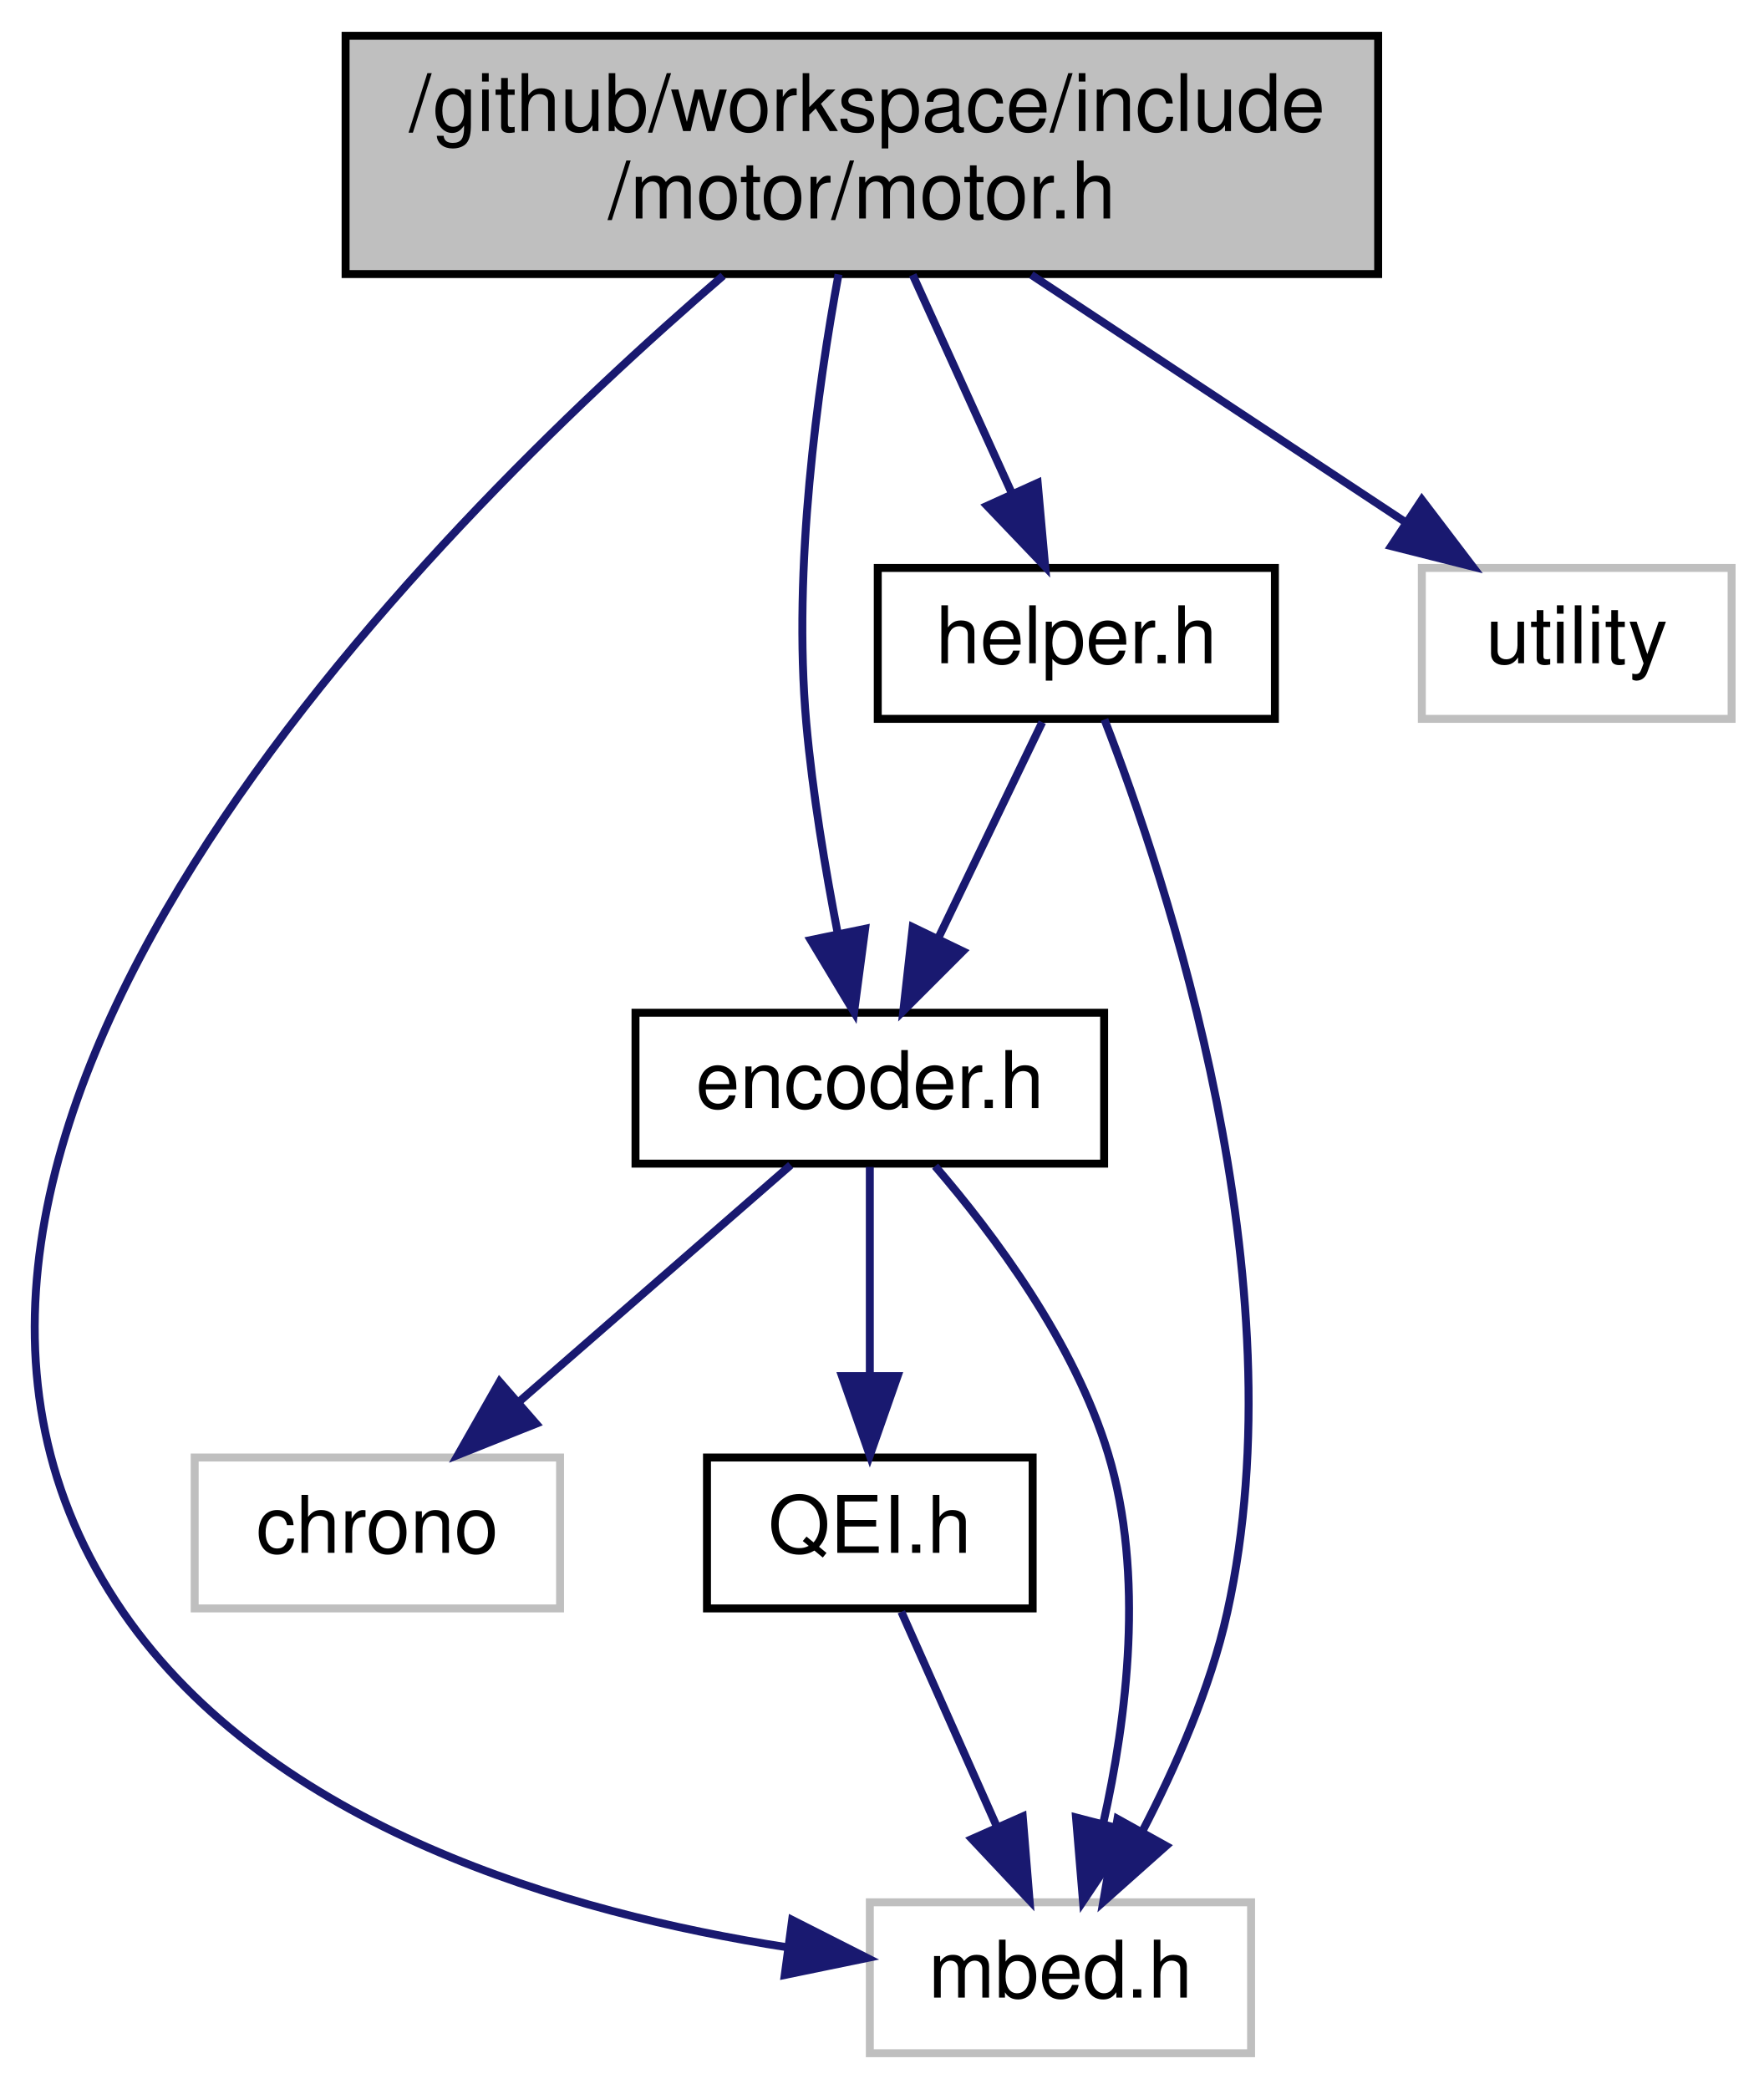
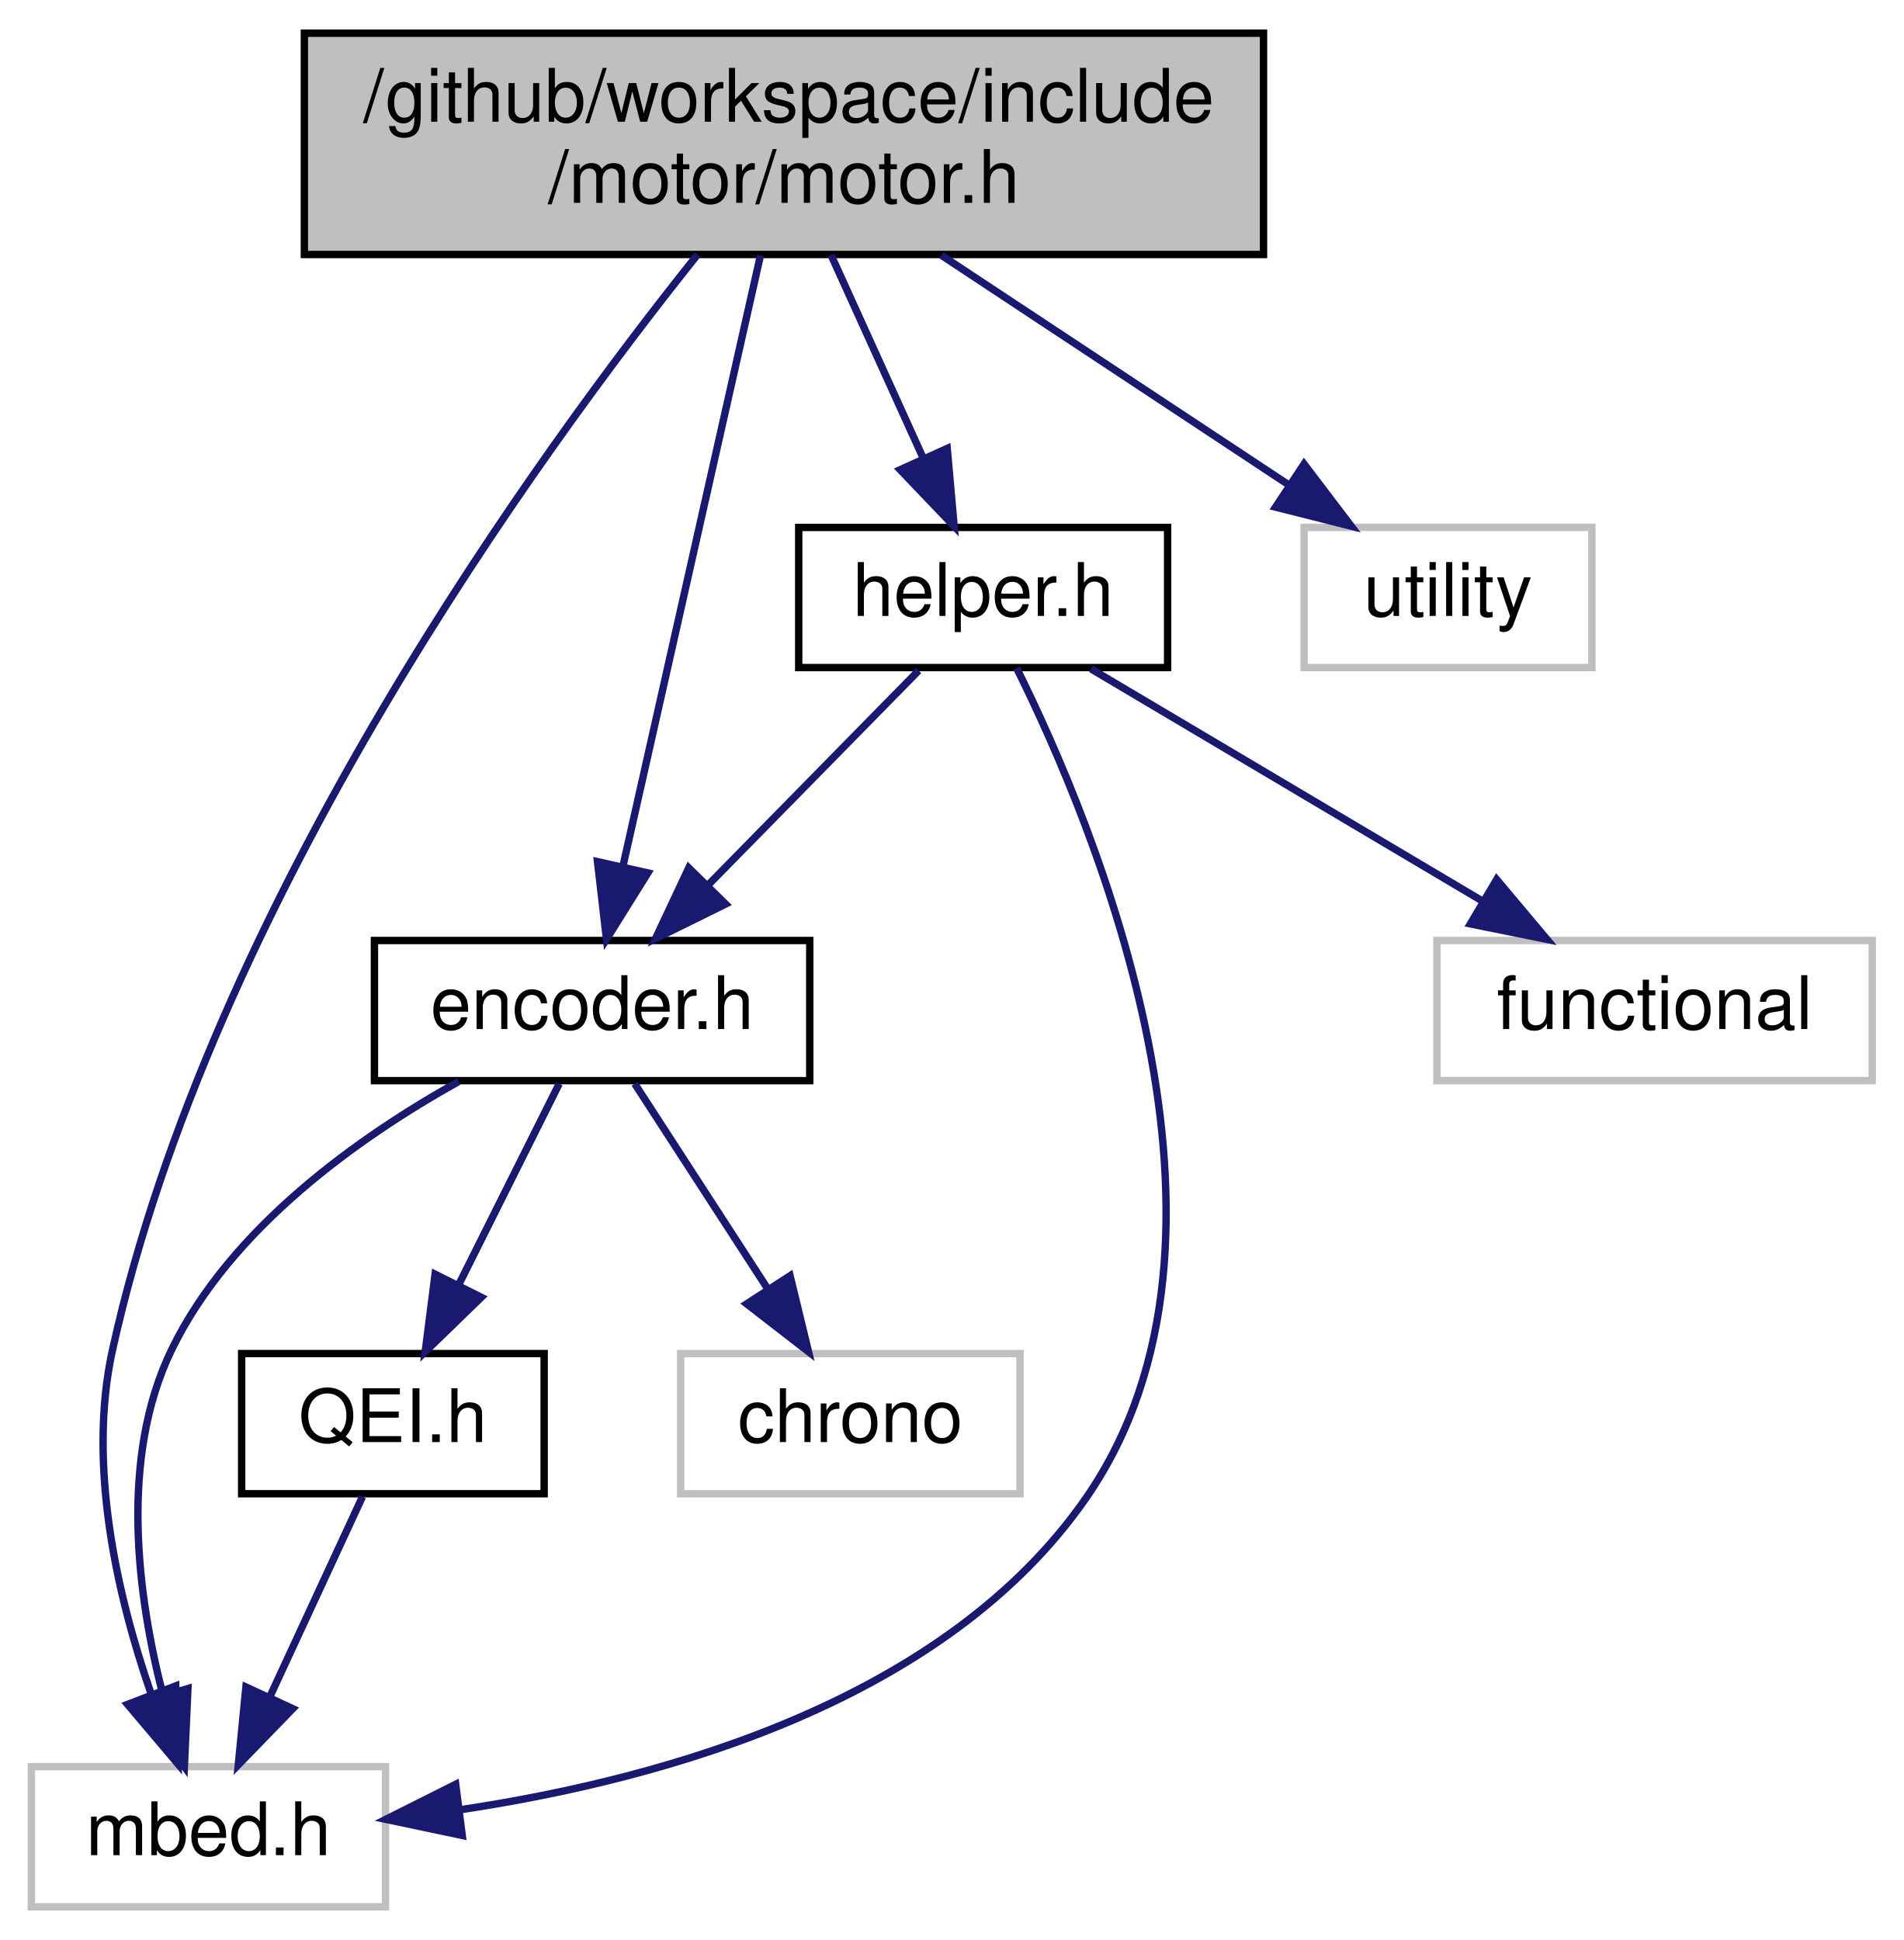
- <svg xmlns="http://www.w3.org/2000/svg" xmlns:xlink="http://www.w3.org/1999/xlink" width="222pt" height="263pt" viewBox="0.00 0.00 222.01 263.00">
+ <svg xmlns="http://www.w3.org/2000/svg" xmlns:xlink="http://www.w3.org/1999/xlink" width="258pt" height="263pt" viewBox="0.00 0.00 257.50 263.00">
  <g id="graph0" class="graph" transform="scale(1 1) rotate(0) translate(4 259)">
    <g id="node1" class="node">
      <g id="a_node1">
        <a xlink:title=" ">
-           <polygon fill="#bfbfbf" stroke="black" points="39.51,-224.5 39.51,-254.5 169.51,-254.5 169.51,-224.5 39.51,-224.5" />
-           <text text-anchor="start" x="47.51" y="-242.5" font-family="Helvetica,sans-Serif" font-size="10.00">/github/workspace/include</text>
-           <text text-anchor="middle" x="104.51" y="-231.5" font-family="Helvetica,sans-Serif" font-size="10.00">/motor/motor.h</text>
+           <polygon fill="#bfbfbf" stroke="black" points="37,-224.5 37,-254.5 167,-254.5 167,-224.5 37,-224.5" />
+           <text text-anchor="start" x="45" y="-242.5" font-family="Helvetica,sans-Serif" font-size="10.00">/github/workspace/include</text>
+           <text text-anchor="middle" x="102" y="-231.5" font-family="Helvetica,sans-Serif" font-size="10.00">/motor/motor.h</text>
        </a>
      </g>
    </g>
    <g id="node2" class="node">
      <g id="a_node2">
        <a xlink:href="encoder_8h.html" target="_top" xlink:title=" ">
-           <polygon fill="none" stroke="black" points="76.01,-112.5 76.01,-131.5 135.01,-131.5 135.01,-112.5 76.01,-112.5" />
-           <text text-anchor="middle" x="105.51" y="-119.5" font-family="Helvetica,sans-Serif" font-size="10.00">encoder.h</text>
+           <polygon fill="none" stroke="black" points="46.5,-112.5 46.5,-131.5 105.5,-131.5 105.5,-112.5 46.5,-112.5" />
+           <text text-anchor="middle" x="76" y="-119.5" font-family="Helvetica,sans-Serif" font-size="10.00">encoder.h</text>
        </a>
      </g>
    </g>
    <g id="edge1" class="edge">
-       <path fill="none" stroke="midnightblue" d="M101.57,-224.46C98.95,-210.24 95.78,-187.6 97.51,-168 98.29,-159.2 99.91,-149.54 101.48,-141.43" />
-       <polygon fill="midnightblue" stroke="midnightblue" points="104.92,-142.07 103.53,-131.57 98.07,-140.65 104.92,-142.07" />
+       <path fill="none" stroke="midnightblue" d="M98.81,-224.34C94.13,-203.53 85.38,-164.66 80.18,-141.58" />
+       <polygon fill="midnightblue" stroke="midnightblue" points="83.56,-140.66 77.95,-131.67 76.73,-142.19 83.56,-140.66" />
    </g>
    <g id="node4" class="node">
      <g id="a_node4">
        <a xlink:title=" ">
-           <polygon fill="none" stroke="#bfbfbf" points="105.51,-0.5 105.51,-19.5 153.51,-19.5 153.51,-0.5 105.51,-0.5" />
-           <text text-anchor="middle" x="129.51" y="-7.5" font-family="Helvetica,sans-Serif" font-size="10.00">mbed.h</text>
+           <polygon fill="none" stroke="#bfbfbf" points="0,-0.5 0,-19.5 48,-19.5 48,-0.5 0,-0.5" />
+           <text text-anchor="middle" x="24" y="-7.5" font-family="Helvetica,sans-Serif" font-size="10.00">mbed.h</text>
+         </a>
+       </g>
+     </g>
+     <g id="edge10" class="edge">
+       <path fill="none" stroke="midnightblue" d="M90.29,-224.48C68.88,-197.72 24.39,-136.62 11,-76 7.55,-60.37 11.68,-42.54 16.18,-29.52" />
+       <polygon fill="midnightblue" stroke="midnightblue" points="19.57,-30.45 19.88,-19.85 13.04,-27.94 19.57,-30.45" />
+     </g>
+     <g id="node6" class="node">
+       <g id="a_node6">
+         <a xlink:href="helper_8h.html" target="_top" xlink:title=" ">
+           <polygon fill="none" stroke="black" points="104,-168.5 104,-187.5 154,-187.5 154,-168.5 104,-168.5" />
+           <text text-anchor="middle" x="129" y="-175.5" font-family="Helvetica,sans-Serif" font-size="10.00">helper.h</text>
+         </a>
+       </g>
+     </g>
+     <g id="edge6" class="edge">
+       <path fill="none" stroke="midnightblue" d="M108.4,-224.4C112.12,-216.2 116.85,-205.78 120.83,-196.99" />
+       <polygon fill="midnightblue" stroke="midnightblue" points="124.13,-198.21 125.07,-187.66 117.75,-195.32 124.13,-198.21" />
+     </g>
+     <g id="node8" class="node">
+       <g id="a_node8">
+         <a xlink:title=" ">
+           <polygon fill="none" stroke="#bfbfbf" points="172.5,-168.5 172.5,-187.5 211.5,-187.5 211.5,-168.5 172.5,-168.5" />
+           <text text-anchor="middle" x="192" y="-175.5" font-family="Helvetica,sans-Serif" font-size="10.00">utility</text>
+         </a>
+       </g>
+     </g>
+     <g id="edge11" class="edge">
+       <path fill="none" stroke="midnightblue" d="M123.33,-224.4C137.49,-215.04 156.01,-202.79 170.25,-193.38" />
+       <polygon fill="midnightblue" stroke="midnightblue" points="172.49,-196.09 178.9,-187.66 168.63,-190.25 172.49,-196.09" />
+     </g>
+     <g id="node3" class="node">
+       <g id="a_node3">
+         <a xlink:href="_q_e_i_8h.html" target="_top" xlink:title=" ">
+           <polygon fill="none" stroke="black" points="28.5,-56.5 28.5,-75.5 69.5,-75.5 69.5,-56.5 28.5,-56.5" />
+           <text text-anchor="middle" x="49" y="-63.5" font-family="Helvetica,sans-Serif" font-size="10.00">QEI.h</text>
+         </a>
+       </g>
+     </g>
+     <g id="edge2" class="edge">
+       <path fill="none" stroke="midnightblue" d="M71.54,-112.08C67.85,-104.69 62.48,-93.95 57.91,-84.81" />
+       <polygon fill="midnightblue" stroke="midnightblue" points="60.98,-83.13 53.38,-75.75 54.72,-86.26 60.98,-83.13" />
+     </g>
+     <g id="edge4" class="edge">
+       <path fill="none" stroke="midnightblue" d="M57.92,-112.39C44.44,-104.87 27.03,-92.57 19,-76 11.91,-61.37 14.35,-42.7 17.86,-29.13" />
+       <polygon fill="midnightblue" stroke="midnightblue" points="21.22,-30.09 20.74,-19.51 14.52,-28.08 21.22,-30.09" />
+     </g>
+     <g id="node5" class="node">
+       <g id="a_node5">
+         <a xlink:title=" ">
+           <polygon fill="none" stroke="#bfbfbf" points="88,-56.5 88,-75.5 134,-75.5 134,-56.5 88,-56.5" />
+           <text text-anchor="middle" x="111" y="-63.5" font-family="Helvetica,sans-Serif" font-size="10.00">chrono</text>
+         </a>
+       </g>
+     </g>
+     <g id="edge5" class="edge">
+       <path fill="none" stroke="midnightblue" d="M81.78,-112.08C86.67,-104.53 93.83,-93.49 99.83,-84.23" />
+       <polygon fill="midnightblue" stroke="midnightblue" points="102.83,-86.05 105.33,-75.75 96.95,-82.24 102.83,-86.05" />
+     </g>
+     <g id="edge3" class="edge">
+       <path fill="none" stroke="midnightblue" d="M44.87,-56.08C41.49,-48.77 36.58,-38.18 32.38,-29.1" />
+       <polygon fill="midnightblue" stroke="midnightblue" points="35.43,-27.36 28.05,-19.75 29.08,-30.3 35.43,-27.36" />
+     </g>
+     <g id="edge7" class="edge">
+       <path fill="none" stroke="midnightblue" d="M120.25,-168.08C112.53,-160.22 101.1,-148.57 91.78,-139.08" />
+       <polygon fill="midnightblue" stroke="midnightblue" points="94.09,-136.44 84.59,-131.75 89.1,-141.34 94.09,-136.44" />
+     </g>
+     <g id="edge8" class="edge">
+       <path fill="none" stroke="midnightblue" d="M133.53,-168.44C144.07,-147.25 167.52,-91.49 143,-56 124.07,-28.61 86.18,-17.87 58.21,-13.67" />
+       <polygon fill="midnightblue" stroke="midnightblue" points="58.4,-10.17 48.04,-12.36 57.51,-17.11 58.4,-10.17" />
+     </g>
+     <g id="node7" class="node">
+       <g id="a_node7">
+         <a xlink:title=" ">
+           <polygon fill="none" stroke="#bfbfbf" points="190.5,-112.5 190.5,-131.5 249.5,-131.5 249.5,-112.5 190.5,-112.5" />
+           <text text-anchor="middle" x="220" y="-119.5" font-family="Helvetica,sans-Serif" font-size="10.00">functional</text>
        </a>
      </g>
    </g>
    <g id="edge9" class="edge">
-       <path fill="none" stroke="midnightblue" d="M87.04,-224.29C50.23,-192.62 -28.73,-114.42 11.51,-56 30.15,-28.94 67.4,-18.14 95.09,-13.84" />
-       <polygon fill="midnightblue" stroke="midnightblue" points="95.73,-17.28 105.18,-12.49 94.8,-10.35 95.73,-17.28" />
-     </g>
-     <g id="node6" class="node">
-       <g id="a_node6">
-         <a xlink:href="helper_8h.html" target="_top" xlink:title=" ">
-           <polygon fill="none" stroke="black" points="106.51,-168.5 106.51,-187.5 156.51,-187.5 156.51,-168.5 106.51,-168.5" />
-           <text text-anchor="middle" x="131.51" y="-175.5" font-family="Helvetica,sans-Serif" font-size="10.00">helper.h</text>
-         </a>
-       </g>
-     </g>
-     <g id="edge6" class="edge">
-       <path fill="none" stroke="midnightblue" d="M110.91,-224.4C114.63,-216.2 119.36,-205.78 123.35,-196.99" />
-       <polygon fill="midnightblue" stroke="midnightblue" points="126.64,-198.21 127.59,-187.66 120.27,-195.32 126.64,-198.21" />
-     </g>
-     <g id="node7" class="node">
-       <g id="a_node7">
-         <a xlink:title=" ">
-           <polygon fill="none" stroke="#bfbfbf" points="175.01,-168.5 175.01,-187.5 214.01,-187.5 214.01,-168.5 175.01,-168.5" />
-           <text text-anchor="middle" x="194.51" y="-175.5" font-family="Helvetica,sans-Serif" font-size="10.00">utility</text>
-         </a>
-       </g>
-     </g>
-     <g id="edge10" class="edge">
-       <path fill="none" stroke="midnightblue" d="M125.84,-224.4C140,-215.04 158.53,-202.79 172.77,-193.38" />
-       <polygon fill="midnightblue" stroke="midnightblue" points="175.01,-196.09 181.42,-187.66 171.15,-190.25 175.01,-196.09" />
-     </g>
-     <g id="node3" class="node">
-       <g id="a_node3">
-         <a xlink:href="_q_e_i_8h.html" target="_top" xlink:title=" ">
-           <polygon fill="none" stroke="black" points="85.01,-56.5 85.01,-75.5 126.01,-75.5 126.01,-56.5 85.01,-56.5" />
-           <text text-anchor="middle" x="105.51" y="-63.5" font-family="Helvetica,sans-Serif" font-size="10.00">QEI.h</text>
-         </a>
-       </g>
-     </g>
-     <g id="edge2" class="edge">
-       <path fill="none" stroke="midnightblue" d="M105.51,-112.08C105.51,-105.01 105.51,-94.86 105.51,-85.99" />
-       <polygon fill="midnightblue" stroke="midnightblue" points="109.01,-85.75 105.51,-75.75 102.01,-85.75 109.01,-85.75" />
-     </g>
-     <g id="edge4" class="edge">
-       <path fill="none" stroke="midnightblue" d="M113.73,-112.18C121.06,-103.66 131.27,-90.02 135.51,-76 140.13,-60.75 137.87,-42.64 134.89,-29.41" />
-       <polygon fill="midnightblue" stroke="midnightblue" points="138.25,-28.43 132.35,-19.62 131.47,-30.18 138.25,-28.43" />
-     </g>
-     <g id="node5" class="node">
-       <g id="a_node5">
-         <a xlink:title=" ">
-           <polygon fill="none" stroke="#bfbfbf" points="20.51,-56.5 20.51,-75.5 66.51,-75.5 66.51,-56.5 20.51,-56.5" />
-           <text text-anchor="middle" x="43.51" y="-63.5" font-family="Helvetica,sans-Serif" font-size="10.00">chrono</text>
-         </a>
-       </g>
-     </g>
-     <g id="edge5" class="edge">
-       <path fill="none" stroke="midnightblue" d="M95.55,-112.32C86.39,-104.34 72.58,-92.31 61.49,-82.65" />
-       <polygon fill="midnightblue" stroke="midnightblue" points="63.5,-79.76 53.66,-75.83 58.9,-85.04 63.5,-79.76" />
-     </g>
-     <g id="edge3" class="edge">
-       <path fill="none" stroke="midnightblue" d="M109.48,-56.08C112.73,-48.77 117.43,-38.18 121.47,-29.1" />
-       <polygon fill="midnightblue" stroke="midnightblue" points="124.76,-30.31 125.62,-19.75 118.36,-27.47 124.76,-30.31" />
-     </g>
-     <g id="edge7" class="edge">
-       <path fill="none" stroke="midnightblue" d="M127.22,-168.08C123.66,-160.69 118.49,-149.95 114.09,-140.81" />
-       <polygon fill="midnightblue" stroke="midnightblue" points="117.22,-139.24 109.73,-131.75 110.91,-142.28 117.22,-139.24" />
-     </g>
-     <g id="edge8" class="edge">
-       <path fill="none" stroke="midnightblue" d="M135.05,-168.42C142.78,-148.52 159.77,-97.73 150.51,-56 148.39,-46.43 144.01,-36.48 139.79,-28.37" />
-       <polygon fill="midnightblue" stroke="midnightblue" points="142.81,-26.6 134.9,-19.56 136.69,-30 142.81,-26.6" />
+       <path fill="none" stroke="midnightblue" d="M143.62,-168.32C157.95,-159.82 180.01,-146.73 196.75,-136.8" />
+       <polygon fill="midnightblue" stroke="midnightblue" points="198.6,-139.77 205.42,-131.65 195.03,-133.75 198.6,-139.77" />
    </g>
  </g>
</svg>
